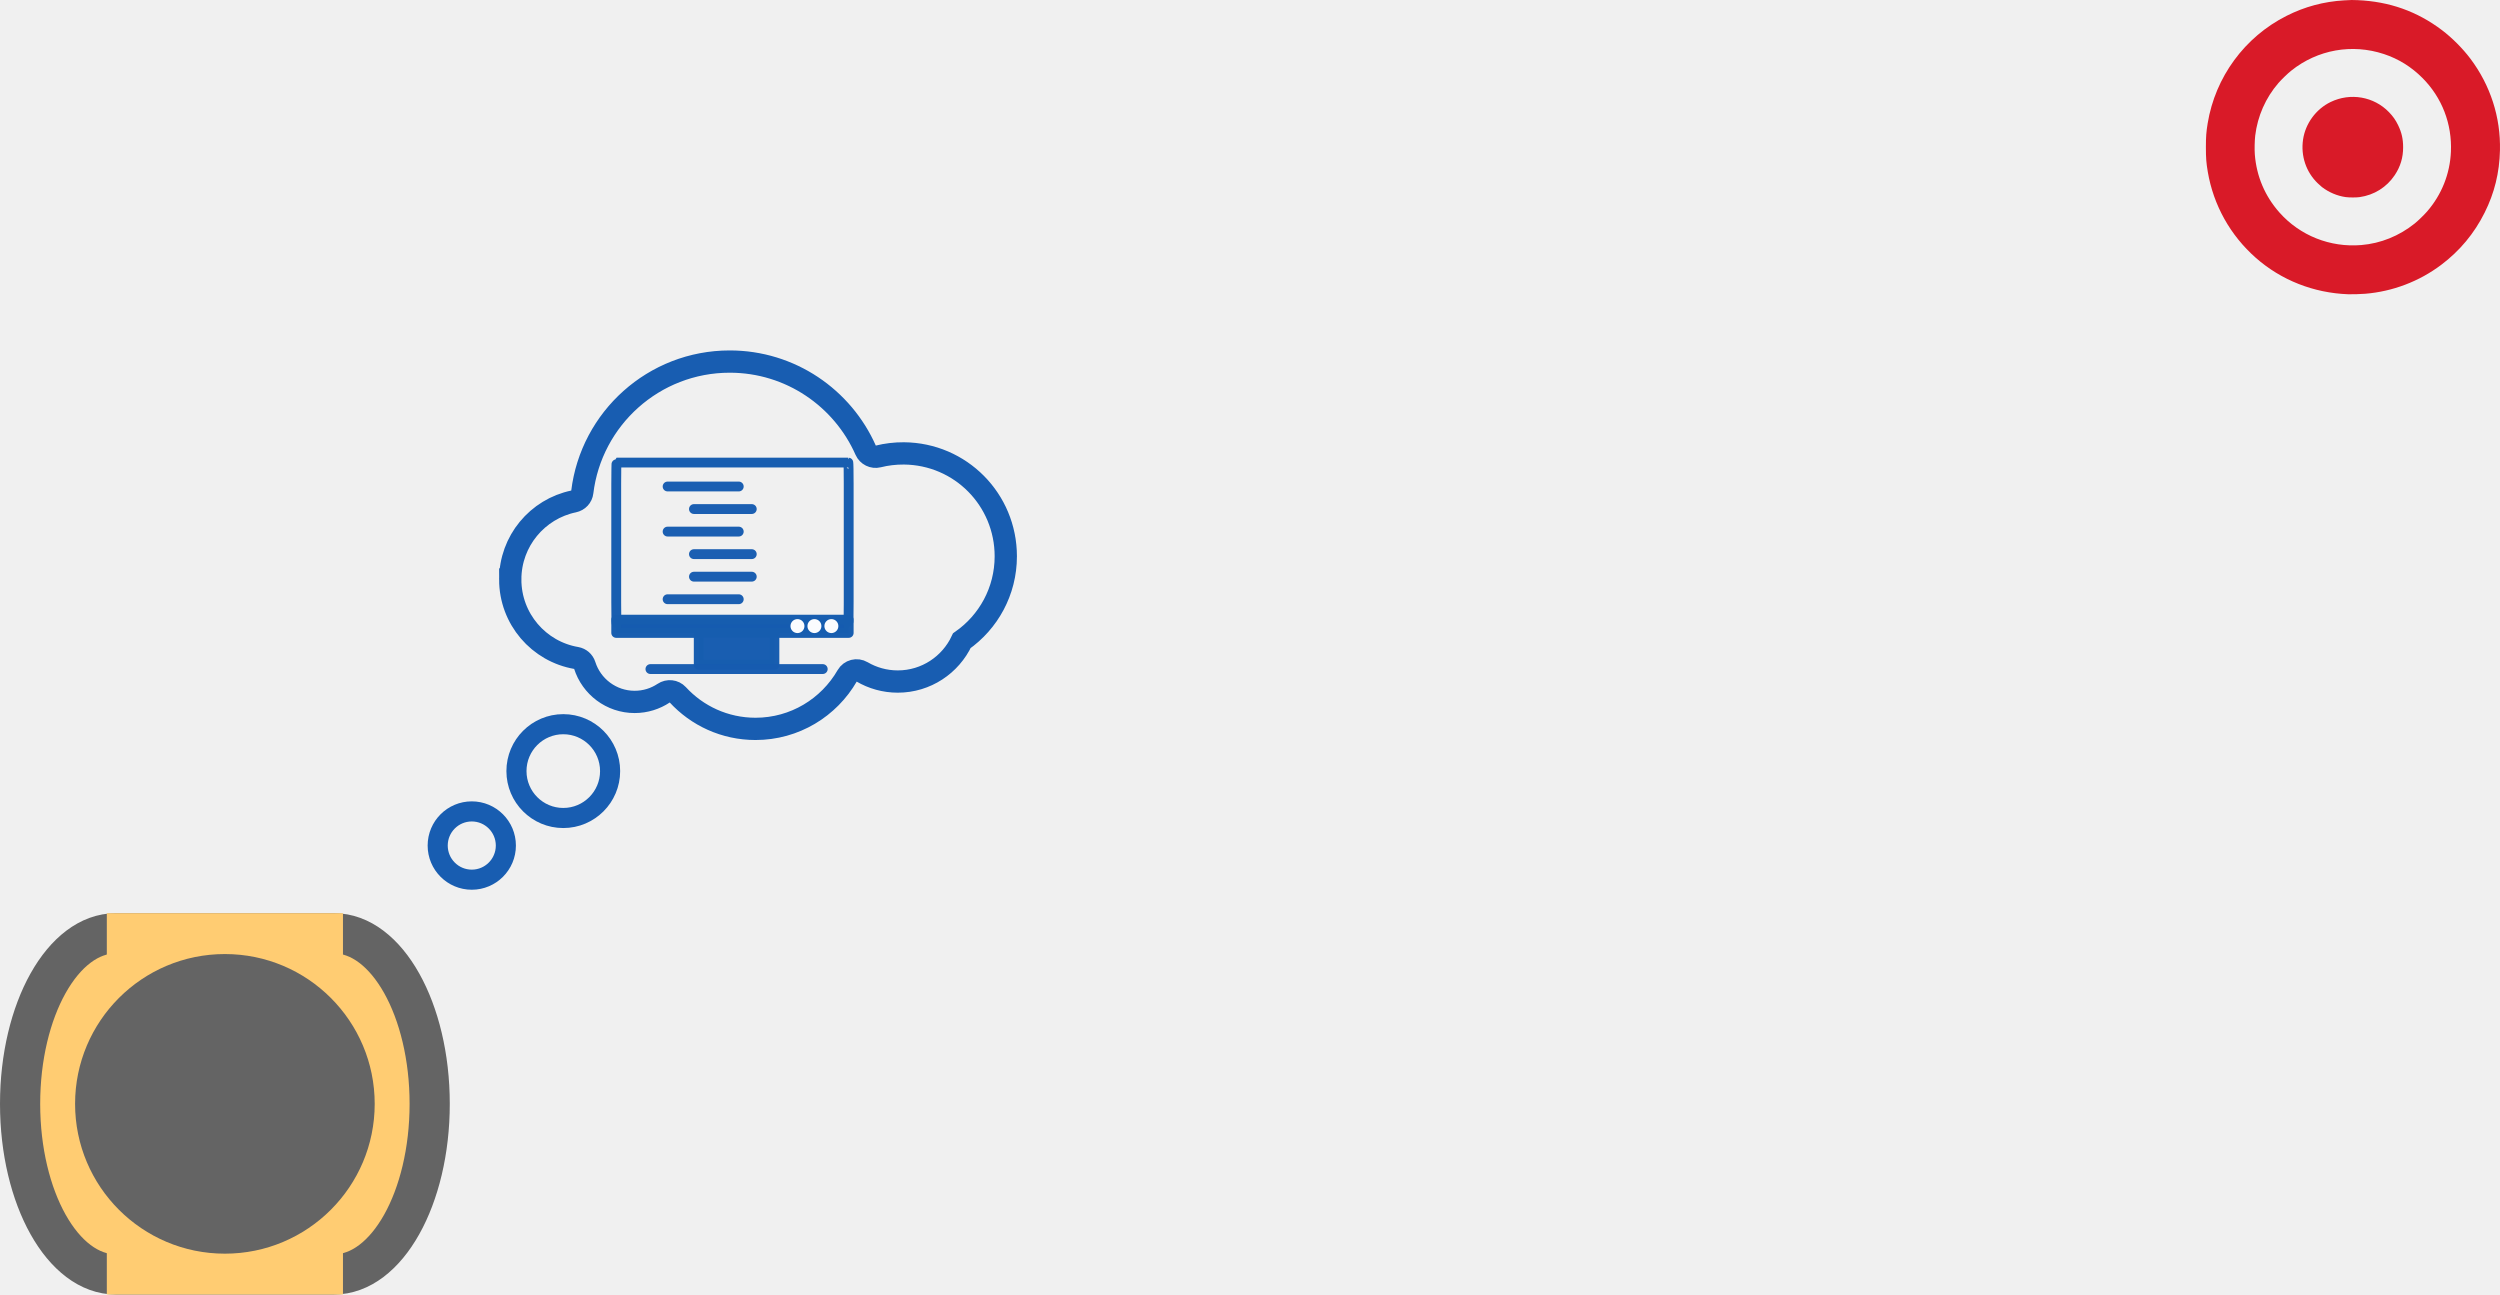
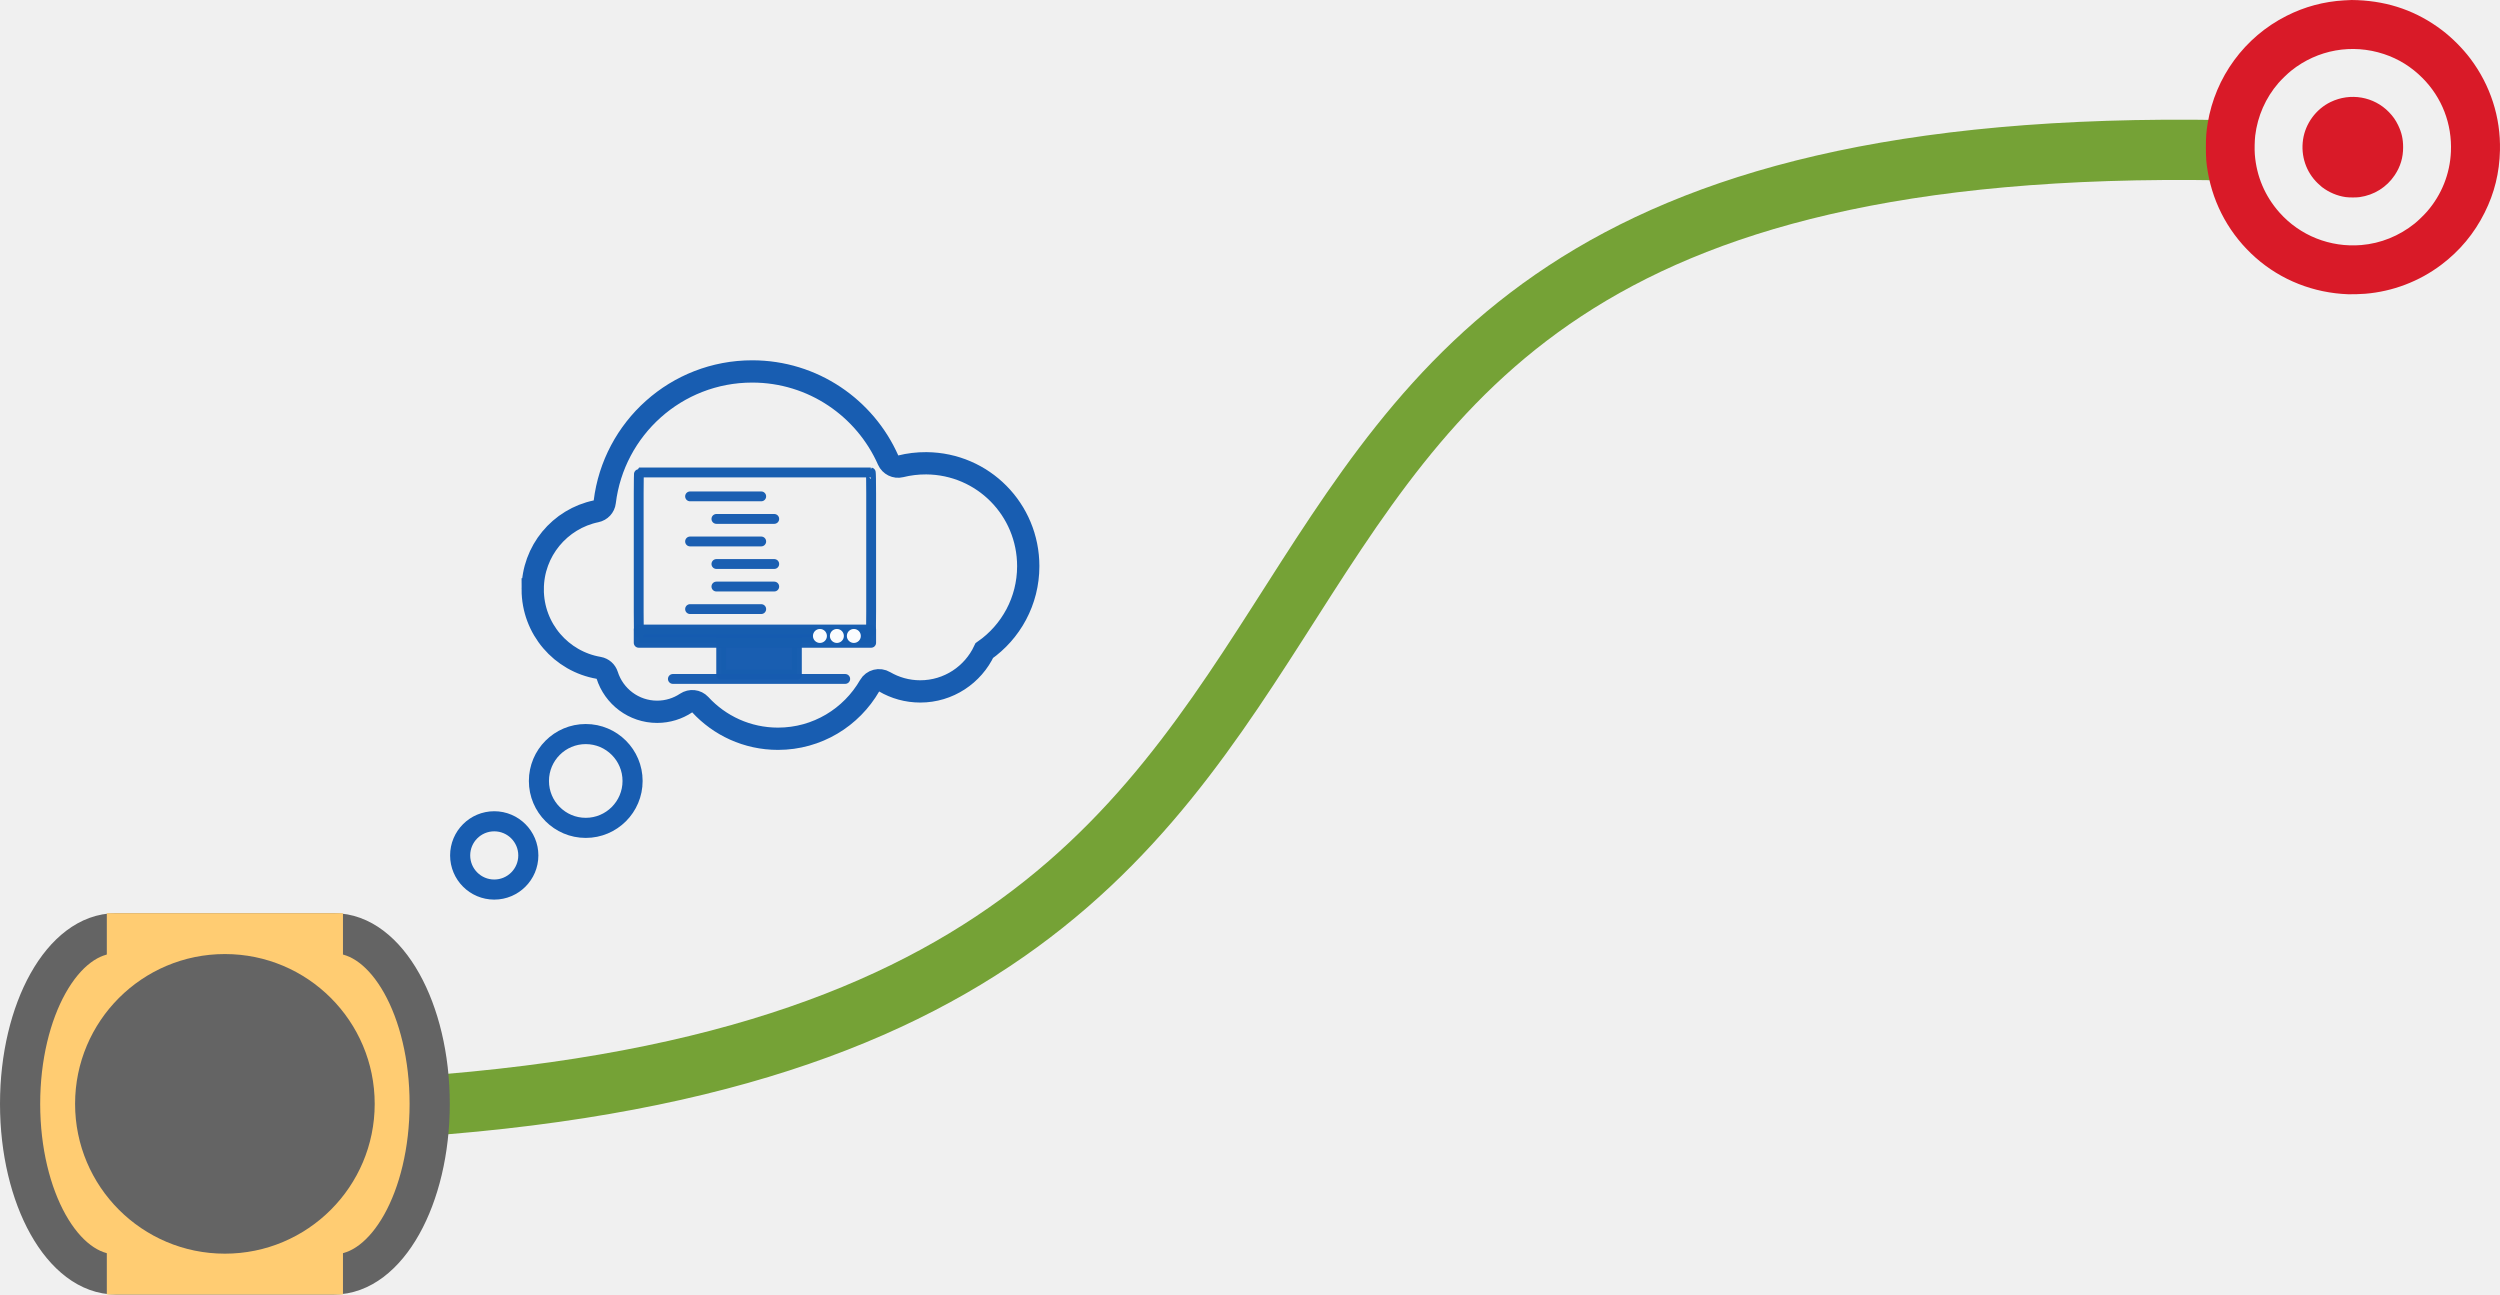
- <svg xmlns="http://www.w3.org/2000/svg" xmlns:xlink="http://www.w3.org/1999/xlink" width="248.817mm" height="128.838mm" viewBox="0 0 881.637 456.514" id="svg2" version="1.1">
-   <defs id="defs4">
-     <linearGradient id="linearGradient8153">
-       <stop style="stop-color:#195eaf;stop-opacity:1;" offset="0" id="stop8155" />
-       <stop style="stop-color:#195eaf;stop-opacity:0;" offset="1" id="stop8157" />
-     </linearGradient>
-     <linearGradient xlink:href="#linearGradient8153" id="linearGradient8159" x1="110.482" y1="270.85" x2="1103.03" y2="283.707" gradientUnits="userSpaceOnUse" gradientTransform="translate(-112.8572,1288.572)" />
-     <marker orient="auto" refY="0" refX="0" id="marker30366" style="overflow:visible">
-       <path id="path30368" d="m 5.77,0 -8.65,5 0,-10 8.65,5 z" style="fill:#363636;fill-opacity:1;fill-rule:evenodd;stroke:#363636;stroke-width:1pt;stroke-opacity:1" transform="scale(0.2,0.2)" />
-     </marker>
-     <marker orient="auto" refY="0" refX="0" id="marker29403" style="overflow:visible">
-       <path id="path29405" d="m 5.77,0 -8.65,5 0,-10 8.65,5 z" style="fill:#363636;fill-opacity:1;fill-rule:evenodd;stroke:#363636;stroke-width:1pt;stroke-opacity:1" transform="scale(0.2,0.2)" />
-     </marker>
-     <marker orient="auto" refY="0" refX="0" id="InfiniteLineEnd" style="overflow:visible">
-       <g style="fill:#363636;fill-opacity:1;stroke:#363636;stroke-opacity:1" id="g28695">
-         <circle style="fill:#363636;fill-opacity:1;stroke:#363636;stroke-opacity:1" cx="3" cy="0" r="0.8" id="circle28697" />
-         <circle style="fill:#363636;fill-opacity:1;stroke:#363636;stroke-opacity:1" cx="6.5" cy="0" r="0.8" id="circle28699" />
-         <circle style="fill:#363636;fill-opacity:1;stroke:#363636;stroke-opacity:1" cx="10" cy="0" r="0.8" id="circle28701" />
-       </g>
-     </marker>
-     <marker style="overflow:visible" id="CurveOut" refX="0" refY="0" orient="auto">
-       <path transform="scale(0.6,0.6)" style="fill:#363636;fill-opacity:1;fill-rule:evenodd;stroke:#363636;stroke-width:1pt;stroke-opacity:1" d="m -5.413,-5.046 c 2.76,0 5,2.24 5,5 0,2.76 -2.24,5 -5,5" id="path28647" />
-     </marker>
-     <marker style="overflow:visible" id="Arrow2Send" refX="0" refY="0" orient="auto">
-       <path transform="matrix(-0.3,0,0,-0.3,0.69,0)" d="M 8.719,4.034 -2.207,0.016 8.719,-4.002 c -1.745,2.372 -1.735,5.617 -6e-7,8.035 z" style="fill:#363636;fill-opacity:1;fill-rule:evenodd;stroke:#363636;stroke-width:0.625;stroke-linejoin:round;stroke-opacity:1" id="path28493" />
-     </marker>
-     <marker style="overflow:visible" id="TriangleOutM" refX="0" refY="0" orient="auto">
-       <path transform="scale(0.4,0.4)" style="fill:#363636;fill-opacity:1;fill-rule:evenodd;stroke:#363636;stroke-width:1pt;stroke-opacity:1" d="m 5.77,0 -8.65,5 0,-10 8.65,5 z" id="path28605" />
-     </marker>
-   </defs>
+ <svg xmlns="http://www.w3.org/2000/svg" width="248.817mm" height="128.838mm" viewBox="0 0 881.637 456.514" id="svg2" version="1.1">
+   <defs id="defs4" />
  <g id="layer1" transform="translate(-39.73702,-65.97309)">
-     <path style="fill:none;fill-rule:evenodd;stroke:#75a236;stroke-width:21.26;stroke-linecap:round;stroke-linejoin:miter;stroke-miterlimit:4;stroke-dasharray:none;stroke-opacity:1" d="m 78.123,1116.937 c 507.523,0 244.114,-347.479 703.227,-339.411" id="path8149" />
-     <path id="path8151" d="M 8.406,1742.603 C 668.109,1780.651 325.312,1350.953 518.134,1374.762 c 192.822,23.809 197.071,35.573 197.071,35.573" style="fill:none;fill-rule:evenodd;stroke:url(#linearGradient8159);stroke-width:21.26;stroke-linecap:round;stroke-linejoin:miter;stroke-miterlimit:4;stroke-dasharray:42.52, 42.52;stroke-dashoffset:0;stroke-opacity:1" />
+     <path style="fill:none;fill-rule:evenodd;stroke:#75a236;stroke-width:21.26;stroke-linecap:round;stroke-linejoin:miter;stroke-miterlimit:4;stroke-dasharray:none;stroke-opacity:1" d="m 120.59,458.358 c 507.523,0 244.114,-347.479 703.227,-339.411" id="path8149" />
    <g id="g8105" transform="translate(-159.6041,209.1765)">
      <path id="rect8068" d="m 317.168,306.224 a 33.704,60.145 0 0 0 33.704,-60.145 33.704,60.145 0 0 0 -33.704,-60.145 l -77.037,0 a 33.704,60.145 0 0 0 -33.704,60.145 33.704,60.145 0 0 0 33.704,60.145 l 77.037,0 z" style="opacity:1;fill:#ffcc72;fill-opacity:1;stroke:#646464;stroke-width:14.173;stroke-linecap:round;stroke-linejoin:round;stroke-miterlimit:4;stroke-dasharray:none;stroke-dashoffset:0;stroke-opacity:1" />
      <path id="path8101" d="m 237.011,305.338 c 83.278,0 83.278,0 83.278,0" style="fill:none;fill-rule:evenodd;stroke:#ffcc72;stroke-width:15.945;stroke-linecap:butt;stroke-linejoin:miter;stroke-miterlimit:4;stroke-dasharray:none;stroke-opacity:1" />
      <path style="fill:none;fill-rule:evenodd;stroke:#ffcc72;stroke-width:15.945;stroke-linecap:butt;stroke-linejoin:miter;stroke-miterlimit:4;stroke-dasharray:none;stroke-opacity:1" d="m 237.011,186.819 c 83.278,0 83.278,0 83.278,0" id="path8103" />
      <circle r="52.831" cy="246.079" cx="278.65" id="path8079" style="opacity:1;fill:#646464;fill-opacity:1;stroke:none;stroke-width:7.087;stroke-linecap:round;stroke-linejoin:round;stroke-miterlimit:4;stroke-dasharray:none;stroke-dashoffset:0;stroke-opacity:1" />
    </g>
    <path style="fill:#d91a28;fill-opacity:1" d="m 867.827,169.743 c -12.179,-0.446 -23.642,-4.971 -32.589,-12.865 -8.984,-7.927 -14.912,-18.547 -16.913,-30.299 -0.537,-3.152 -0.669,-4.869 -0.669,-8.673 0,-3.712 0.124,-5.388 0.624,-8.431 2.682,-16.336 13.037,-30.449 27.817,-37.912 6.389,-3.226 13.123,-5.037 20.289,-5.457 2.68,-0.157 2.879,-0.161 4.734,-0.082 11.242,0.476 21.044,3.959 29.802,10.589 3.55,2.687 7.29,6.441 9.99,10.026 7.081,9.402 10.726,20.685 10.449,32.349 -0.188,7.915 -1.933,15.02 -5.393,21.957 -3.672,7.362 -8.799,13.52 -15.362,18.454 -7.766,5.838 -17.1,9.383 -26.781,10.172 -1.615,0.131 -4.703,0.221 -5.996,0.173 z m 4.644,-17.351 c 6.832,-0.575 13.339,-3.201 18.819,-7.596 1.153,-0.925 3.36,-3.065 4.394,-4.262 5.119,-5.924 8.028,-13.219 8.38,-21.017 0.444,-9.836 -3.145,-19.146 -10.042,-26.051 -3.92,-3.925 -8.426,-6.725 -13.563,-8.428 -11.267,-3.736 -23.429,-1.56 -32.695,5.848 -1.272,1.017 -3.44,3.11 -4.543,4.385 -4.493,5.194 -7.346,11.664 -8.171,18.53 -0.207,1.725 -0.274,4.907 -0.14,6.642 0.598,7.703 3.555,14.677 8.671,20.454 7.236,8.17 17.911,12.417 28.89,11.493 z m -5.455,-16.904 c -2.986,-0.408 -5.953,-1.657 -8.431,-3.548 -0.297,-0.227 -0.981,-0.84 -1.519,-1.363 -4.095,-3.977 -5.987,-9.624 -5.149,-15.369 0.827,-5.67 4.566,-10.766 9.734,-13.266 6.958,-3.366 15.253,-1.923 20.563,3.577 1.458,1.51 2.347,2.78 3.244,4.632 1.233,2.544 1.752,4.834 1.755,7.743 0.01,3.647 -0.956,6.842 -2.957,9.84 -2.847,4.267 -7.248,7.024 -12.37,7.752 -1.156,0.164 -3.675,0.165 -4.869,0.002 z" id="path8248" />
-     <g id="g8227" transform="translate(494.2857,221.4286)">
+     <g id="g8227" transform="translate(502.2086,224.9104)">
      <ellipse ry="16.539" rx="16.513" transform="scale(-1,1)" style="fill:none;fill-opacity:1;stroke:#155bb0;stroke-width:7.087;stroke-miterlimit:4;stroke-dasharray:none;stroke-opacity:0.984" cx="255.905" cy="116.474" id="circle8231" />
      <ellipse ry="12.039" rx="12.02" transform="scale(-1,1)" style="fill:none;fill-opacity:1;stroke:#155bb0;stroke-width:7.087;stroke-miterlimit:4;stroke-dasharray:none;stroke-opacity:0.984" cx="288.175" cy="142.732" id="circle8233" />
      <path style="fill:none;fill-opacity:1;stroke:#155bb0;stroke-width:7.855;stroke-miterlimit:4;stroke-dasharray:none;stroke-opacity:0.984" d="m -274.608,48.9 c 0,-13.568 9.606,-24.883 22.371,-27.526 1.617,-0.335 2.843,-1.638 3.029,-3.276 3.159,-25.944 25.233,-46.044 52.008,-46.044 21.405,0 39.819,12.86 47.958,31.304 0.743,1.675 2.601,2.606 4.385,2.159 2.899,-0.726 5.946,-1.098 9.086,-1.079 19.956,0.167 35.917,16.303 35.917,36.292 0,12.321 -6.132,23.208 -15.497,29.759 -3.976,8.505 -12.598,14.405 -22.595,14.405 -4.59,0 -8.882,-1.247 -12.579,-3.406 -1.821,-1.08 -4.181,-0.484 -5.24,1.359 -6.448,11.204 -18.525,18.741 -32.35,18.741 -10.851,0 -20.625,-4.634 -27.444,-12.06 -1.282,-1.377 -3.363,-1.582 -4.943,-0.539 -2.936,1.954 -6.448,3.089 -10.238,3.089 -8.25,0 -15.255,-5.435 -17.615,-12.916 -0.427,-1.34 -1.561,-2.326 -2.936,-2.569 -13.248,-2.252 -23.319,-13.791 -23.319,-27.693 z" id="path8235" />
      <g id="layer1-6" transform="matrix(0.3265394,0,0,0.3265394,-240.9858,-101.941)">
        <g transform="matrix(1.14441,0,0,1.145255,371.1647,-468.6997)" id="g8280">
          <rect style="opacity:1;fill:none;fill-opacity:1;stroke:#175daf;stroke-width:9.285;stroke-linecap:round;stroke-linejoin:round;stroke-miterlimit:4;stroke-dasharray:none;stroke-dashoffset:0;stroke-opacity:0.992" id="rect8282" width="219.37" height="151.429" x="-314.286" y="702.362" ry="20" rx="0.357" />
          <rect style="opacity:1;fill:#165cb0;fill-opacity:0.984;stroke:#175daf;stroke-width:9.285;stroke-linecap:round;stroke-linejoin:round;stroke-miterlimit:4;stroke-dasharray:none;stroke-dashoffset:0;stroke-opacity:0.992" id="rect8284" width="71.429" height="37.878" x="-236.429" y="855.219" ry="0" rx="0" />
          <path style="opacity:1;fill:none;fill-rule:evenodd;stroke:#165bb0;stroke-width:9.285;stroke-linecap:round;stroke-linejoin:round;stroke-miterlimit:4;stroke-dasharray:none;stroke-opacity:0.976" d="m -282.032,897.083 162.635,0" id="path8286" />
          <g id="g8288" transform="translate(20,-0.1561006)" style="opacity:1">
            <path style="fill:none;fill-rule:evenodd;stroke:#165bb0;stroke-width:9.285;stroke-linecap:round;stroke-linejoin:round;stroke-miterlimit:4;stroke-dasharray:none;stroke-opacity:0.976" d="m -285.804,725.083 67.145,0" id="path8290" />
            <path id="path8292" d="m -260.953,746.343 54.58,0" style="fill:none;fill-rule:evenodd;stroke:#165bb0;stroke-width:9.285;stroke-linecap:round;stroke-linejoin:round;stroke-miterlimit:4;stroke-dasharray:none;stroke-opacity:0.976" />
            <path id="path8294" d="m -260.953,788.862 54.58,0" style="fill:none;fill-rule:evenodd;stroke:#165bb0;stroke-width:9.285;stroke-linecap:round;stroke-linejoin:round;stroke-miterlimit:4;stroke-dasharray:none;stroke-opacity:0.976" />
            <path id="path8296" d="m -285.804,767.603 67.145,0" style="fill:none;fill-rule:evenodd;stroke:#165bb0;stroke-width:9.285;stroke-linecap:round;stroke-linejoin:round;stroke-miterlimit:4;stroke-dasharray:none;stroke-opacity:0.976" />
            <path style="fill:none;fill-rule:evenodd;stroke:#165bb0;stroke-width:9.285;stroke-linecap:round;stroke-linejoin:round;stroke-miterlimit:4;stroke-dasharray:none;stroke-opacity:0.976" d="m -260.953,810.122 54.58,0" id="path8298" />
            <path style="fill:none;fill-rule:evenodd;stroke:#165bb0;stroke-width:9.285;stroke-linecap:round;stroke-linejoin:round;stroke-miterlimit:4;stroke-dasharray:none;stroke-opacity:0.976" d="m -285.804,831.382 67.145,0" id="path8300" />
          </g>
          <rect rx="0" ry="6.261" y="850.484" x="-314.286" height="12.521" width="219.37" id="rect8302" style="opacity:1;fill:#165cb0;fill-opacity:0.984;stroke:#175daf;stroke-width:9.285;stroke-linecap:round;stroke-linejoin:round;stroke-miterlimit:4;stroke-dasharray:none;stroke-dashoffset:0;stroke-opacity:0.992" />
          <circle style="opacity:1;fill:#ffffff;fill-opacity:0.984;stroke:none;stroke-width:10.63;stroke-linecap:round;stroke-linejoin:round;stroke-miterlimit:4;stroke-dasharray:none;stroke-dashoffset:0;stroke-opacity:0.976" id="circle8304" cx="-111.253" cy="856.554" r="6.594" />
          <circle r="6.594" cy="856.554" cx="-127.253" id="circle8306" style="opacity:1;fill:#ffffff;fill-opacity:0.984;stroke:none;stroke-width:10.63;stroke-linecap:round;stroke-linejoin:round;stroke-miterlimit:4;stroke-dasharray:none;stroke-dashoffset:0;stroke-opacity:0.976" />
          <circle style="opacity:1;fill:#ffffff;fill-opacity:0.984;stroke:none;stroke-width:10.63;stroke-linecap:round;stroke-linejoin:round;stroke-miterlimit:4;stroke-dasharray:none;stroke-dashoffset:0;stroke-opacity:0.976" id="circle8308" cx="-143.253" cy="856.554" r="6.594" />
        </g>
      </g>
    </g>
  </g>
</svg>
